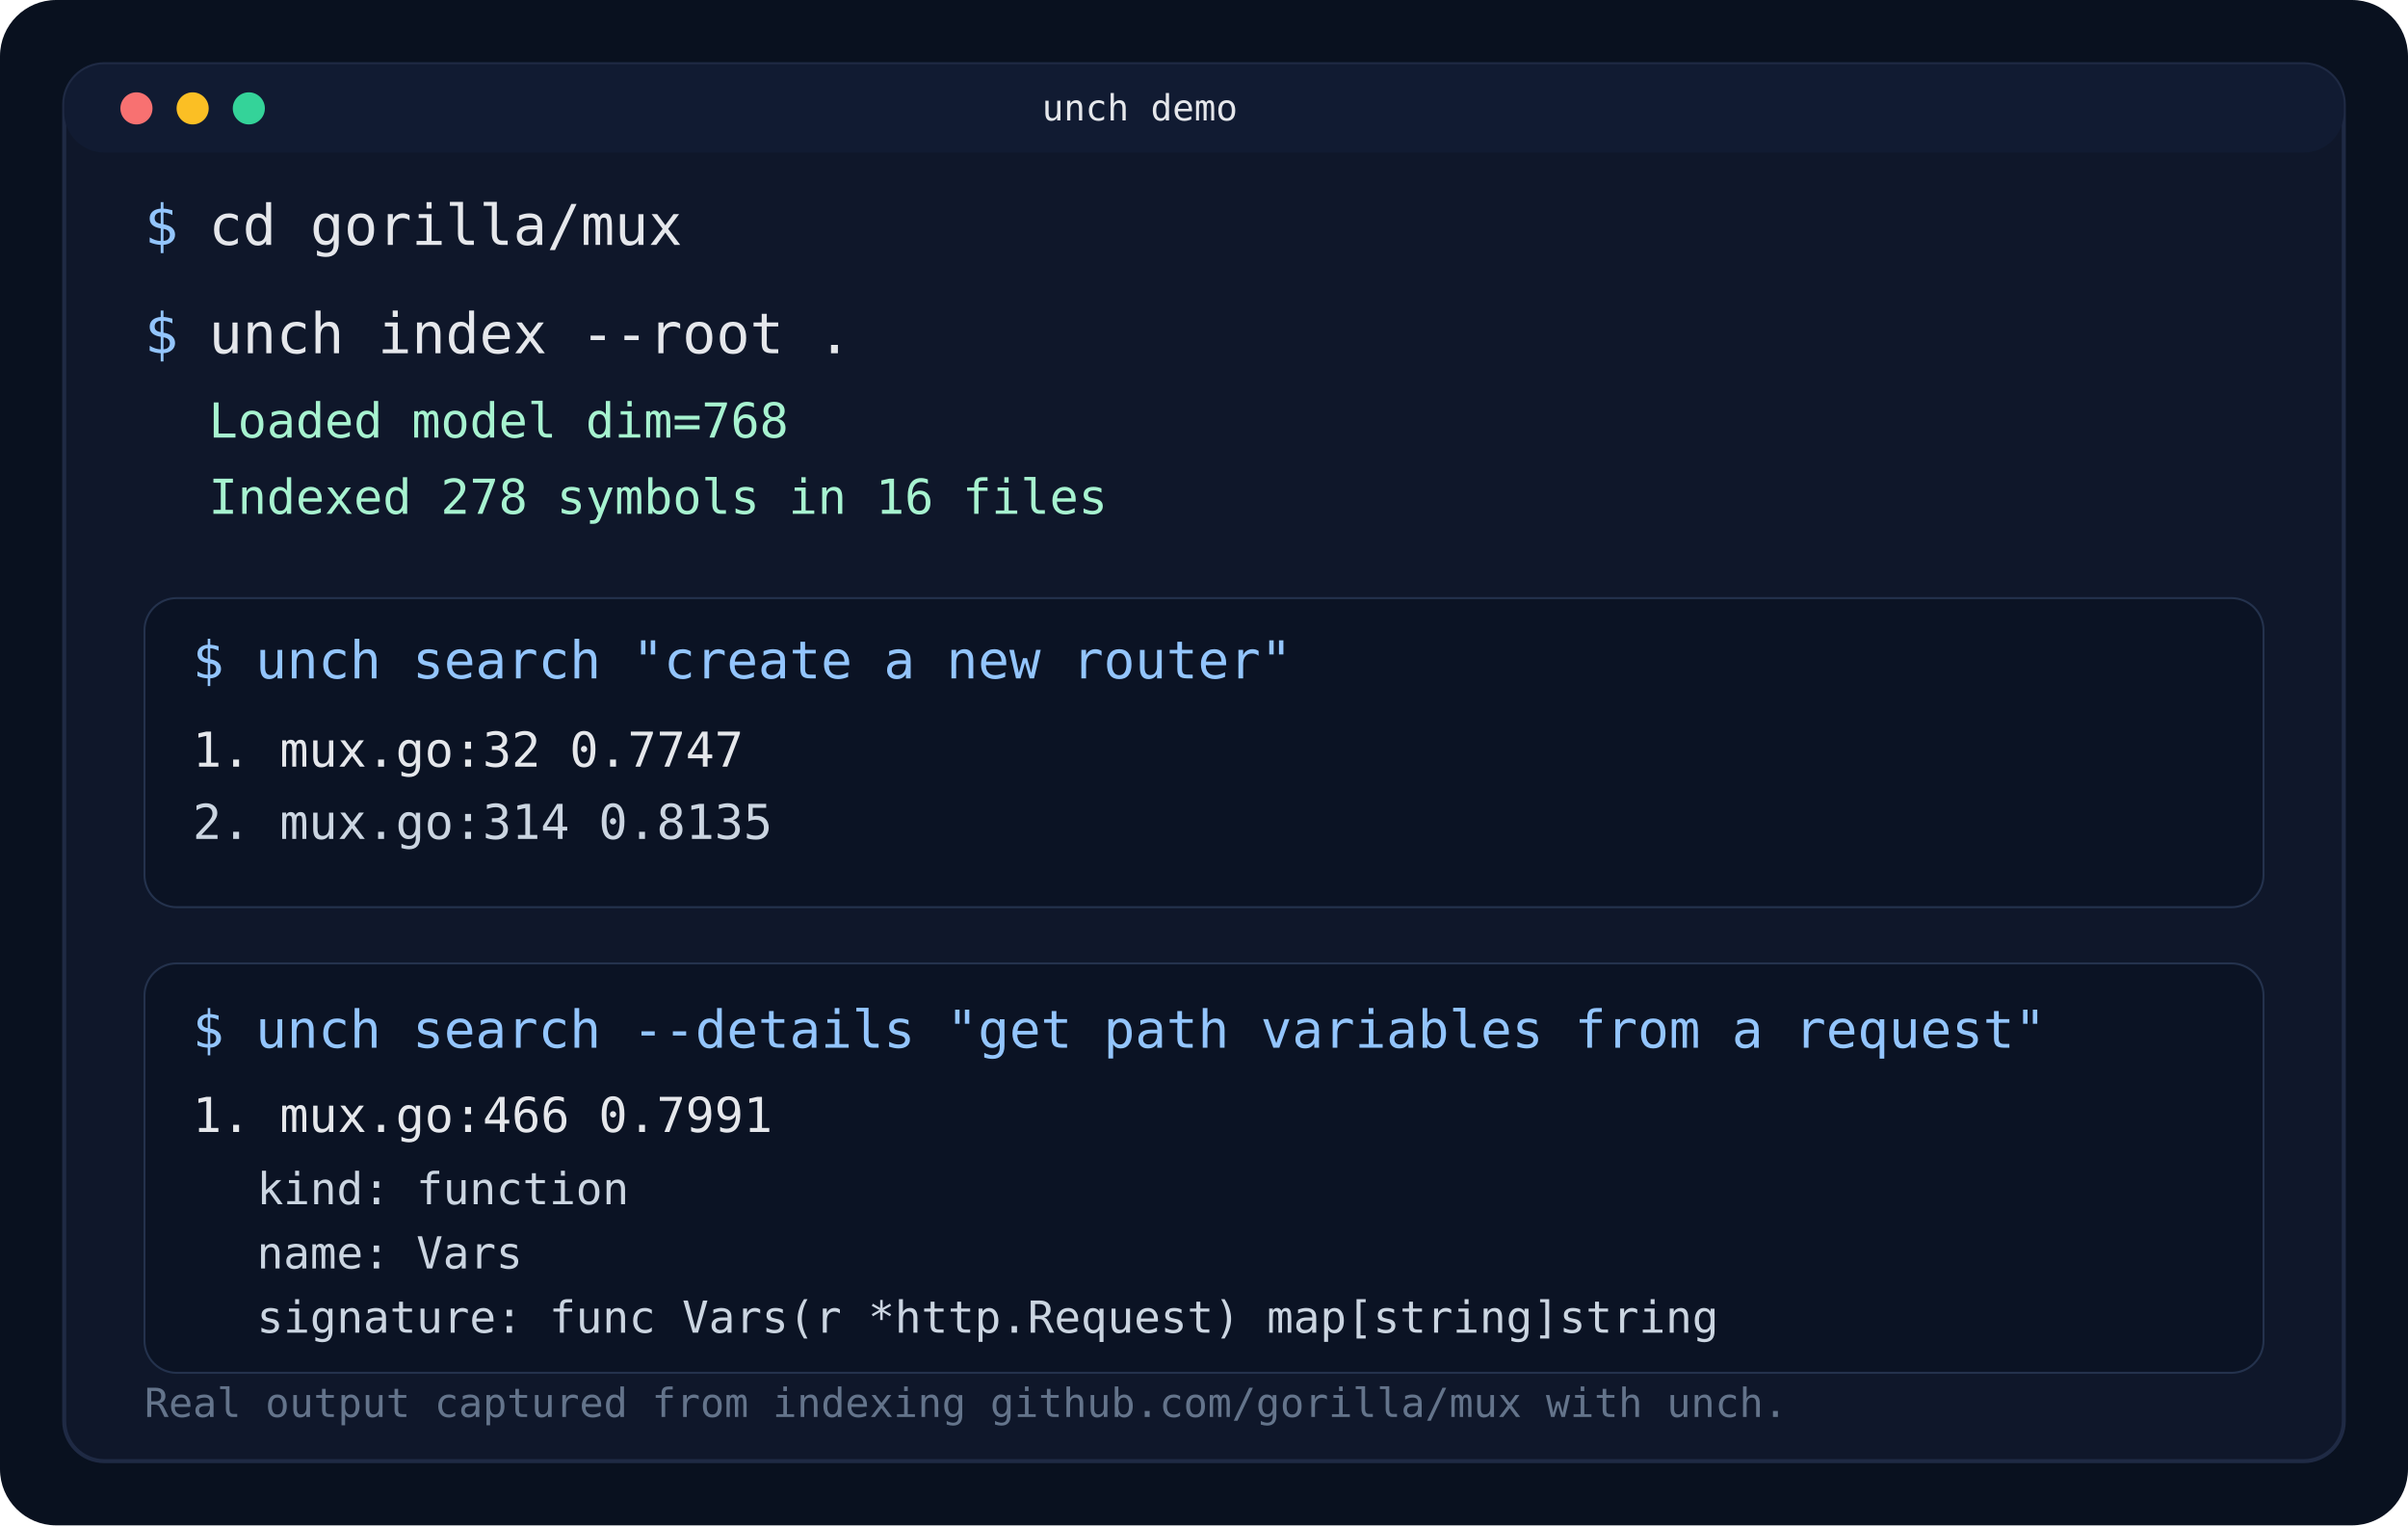
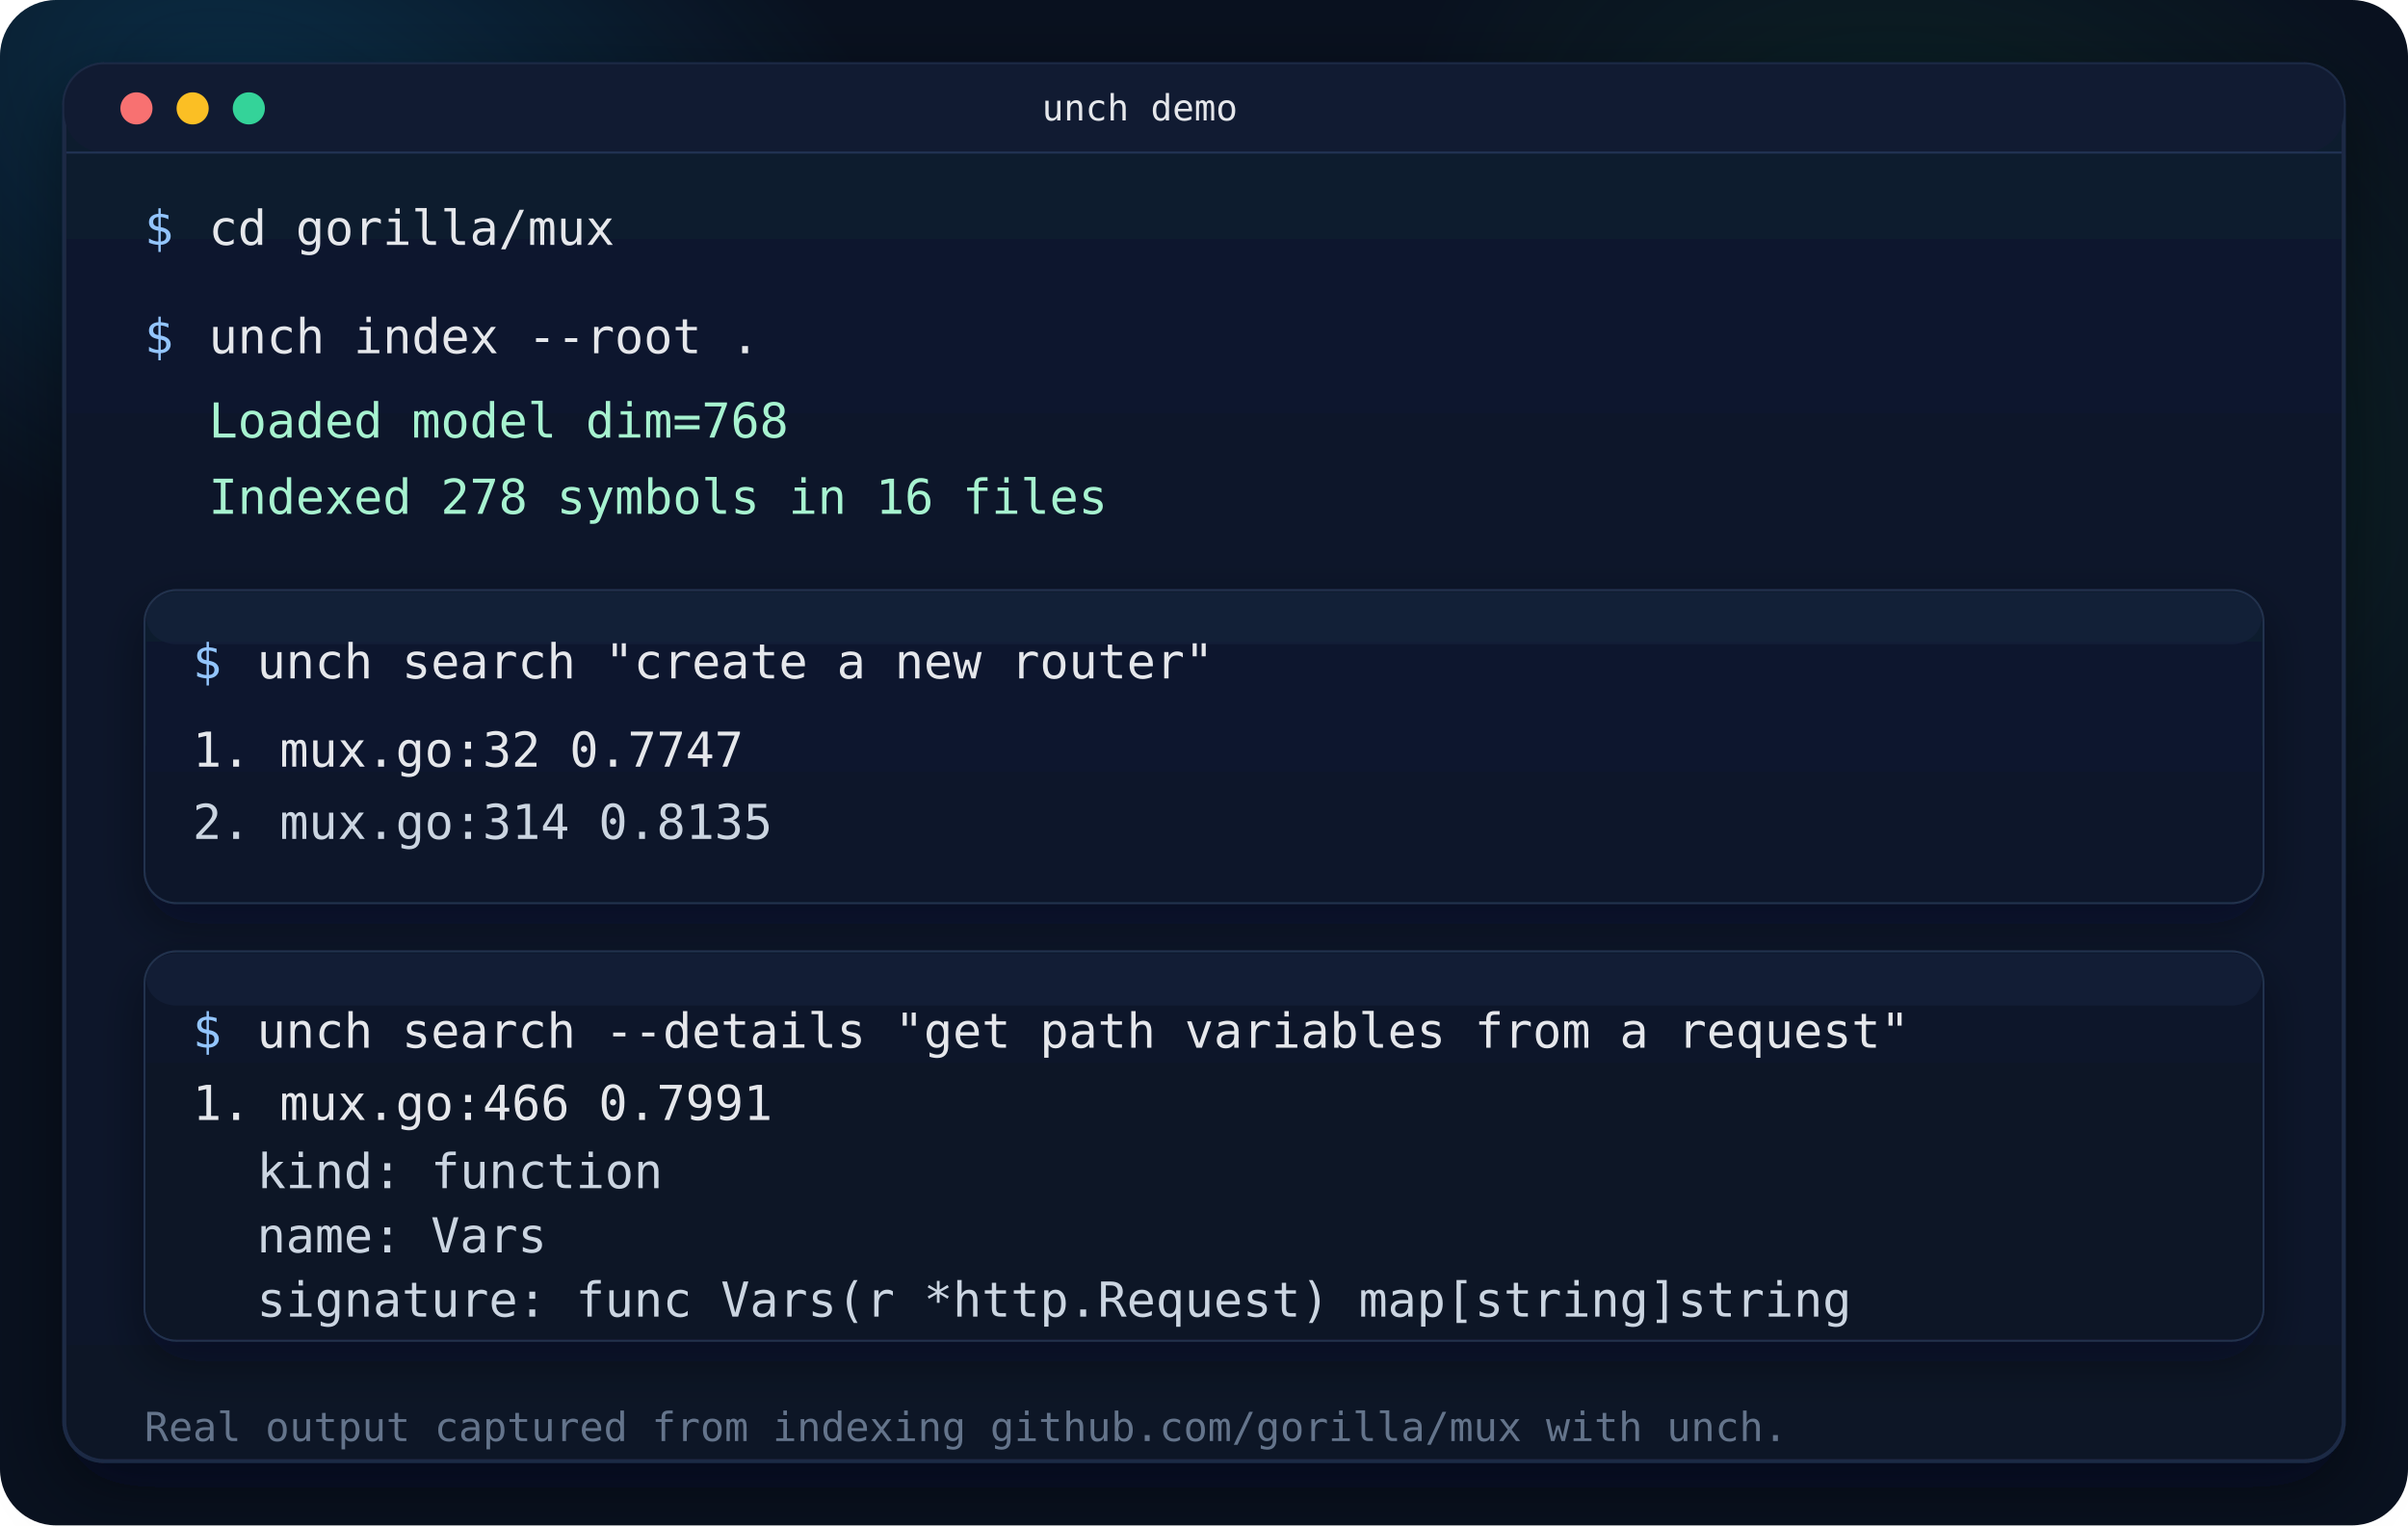
<svg xmlns="http://www.w3.org/2000/svg" width="1200" height="760" viewBox="0 0 1200 760" fill="none">
+   <defs>
+     <radialGradient id="glowA" cx="0" cy="0" r="1" gradientUnits="userSpaceOnUse" gradientTransform="translate(140 70) rotate(26) scale(360 220)">
+       <stop stop-color="#0EA5E9" stop-opacity="0.20" />
+       <stop offset="1" stop-color="#0EA5E9" stop-opacity="0" />
+     </radialGradient>
+     <radialGradient id="glowB" cx="0" cy="0" r="1" gradientUnits="userSpaceOnUse" gradientTransform="translate(1000 180) rotate(38) scale(340 240)">
+       <stop stop-color="#22C55E" stop-opacity="0.14" />
+       <stop offset="1" stop-color="#22C55E" stop-opacity="0" />
+     </radialGradient>
+     <linearGradient id="windowGrad" x1="600" y1="32" x2="600" y2="728" gradientUnits="userSpaceOnUse">
+       <stop stop-color="#101A2E" />
+       <stop offset="1" stop-color="#0D1628" />
+     </linearGradient>
+     <linearGradient id="panelGrad" x1="600" y1="294" x2="600" y2="656" gradientUnits="userSpaceOnUse">
+       <stop stop-color="#101A2F" />
+       <stop offset="1" stop-color="#0A1325" />
+     </linearGradient>
+     <filter id="shadowLg" x="-20%" y="-20%" width="140%" height="160%">
+       <feDropShadow dx="0" dy="12" stdDeviation="18" flood-color="#020617" flood-opacity="0.45" />
+     </filter>
+     <filter id="shadowSm" x="-20%" y="-20%" width="140%" height="180%">
+       <feDropShadow dx="0" dy="10" stdDeviation="12" flood-color="#020617" flood-opacity="0.38" />
+     </filter>
+   </defs>
  <rect width="1200" height="760" rx="28" fill="#09111F" />
-   <rect x="32" y="32" width="1136" height="696" rx="20" fill="#0F172A" stroke="#1F2A44" stroke-width="2" />
+   <rect width="1200" height="760" rx="28" fill="url(#glowA)" />
+   <rect width="1200" height="760" rx="28" fill="url(#glowB)" />
+   <rect x="32" y="32" width="1136" height="696" rx="20" fill="url(#windowGrad)" stroke="#1F2A44" stroke-width="2" filter="url(#shadowLg)" />
  <rect x="32" y="32" width="1136" height="44" rx="20" fill="#111B32" />
+   <line x1="33" y1="76" x2="1167" y2="76" stroke="#223456" />
  <circle cx="68" cy="54" r="8" fill="#F87171" />
  <circle cx="96" cy="54" r="8" fill="#FBBF24" />
  <circle cx="124" cy="54" r="8" fill="#34D399" />
  <text x="568" y="60" text-anchor="middle" fill="#E5E7EB" font-family="SFMono-Regular, Menlo, Consolas, monospace" font-size="18">unch demo</text>
-   <text x="72" y="122" fill="#93C5FD" font-family="SFMono-Regular, Menlo, Consolas, monospace" font-size="28">$</text>
-   <text x="104" y="122" fill="#E5E7EB" font-family="SFMono-Regular, Menlo, Consolas, monospace" font-size="28">cd gorilla/mux</text>
-   <text x="72" y="176" fill="#93C5FD" font-family="SFMono-Regular, Menlo, Consolas, monospace" font-size="28">$</text>
-   <text x="104" y="176" fill="#E5E7EB" font-family="SFMono-Regular, Menlo, Consolas, monospace" font-size="28">unch index --root .</text>
+   <text x="72" y="122" fill="#93C5FD" font-family="SFMono-Regular, Menlo, Consolas, monospace" font-size="24">$</text>
+   <text x="104" y="122" fill="#E5E7EB" font-family="SFMono-Regular, Menlo, Consolas, monospace" font-size="24">cd gorilla/mux</text>
+   <text x="72" y="176" fill="#93C5FD" font-family="SFMono-Regular, Menlo, Consolas, monospace" font-size="24">$</text>
+   <text x="104" y="176" fill="#E5E7EB" font-family="SFMono-Regular, Menlo, Consolas, monospace" font-size="24">unch index --root .</text>
  <text x="104" y="218" fill="#A7F3D0" font-family="SFMono-Regular, Menlo, Consolas, monospace" font-size="24">Loaded model       dim=768</text>
  <text x="104" y="256" fill="#A7F3D0" font-family="SFMono-Regular, Menlo, Consolas, monospace" font-size="24">Indexed 278 symbols in 16 files</text>
-   <rect x="72" y="298" width="1056" height="154" rx="16" fill="#0B1324" stroke="#24324D" />
-   <text x="96" y="338" fill="#93C5FD" font-family="SFMono-Regular, Menlo, Consolas, monospace" font-size="26">$ unch search "create a new router"</text>
+   <rect x="72" y="294" width="1056" height="156" rx="16" fill="url(#panelGrad)" stroke="#24324D" filter="url(#shadowSm)" />
+   <rect x="73" y="295" width="1054" height="26" rx="15" fill="#17243E" fill-opacity="0.55" />
+   <text x="96" y="338" fill="#93C5FD" font-family="SFMono-Regular, Menlo, Consolas, monospace" font-size="24">$</text>
+   <text x="128" y="338" fill="#E5E7EB" font-family="SFMono-Regular, Menlo, Consolas, monospace" font-size="24">unch search "create a new router"</text>
  <text x="96" y="382" fill="#E5E7EB" font-family="SFMono-Regular, Menlo, Consolas, monospace" font-size="24">1. mux.go:32   0.7747</text>
  <text x="96" y="418" fill="#CBD5E1" font-family="SFMono-Regular, Menlo, Consolas, monospace" font-size="24">2. mux.go:314  0.8135</text>
-   <rect x="72" y="480" width="1056" height="204" rx="16" fill="#0B1324" stroke="#24324D" />
-   <text x="96" y="522" fill="#93C5FD" font-family="SFMono-Regular, Menlo, Consolas, monospace" font-size="26">$ unch search --details "get path variables from a request"</text>
-   <text x="96" y="564" fill="#E5E7EB" font-family="SFMono-Regular, Menlo, Consolas, monospace" font-size="24">1. mux.go:466   0.7991</text>
-   <text x="128" y="600" fill="#CBD5E1" font-family="SFMono-Regular, Menlo, Consolas, monospace" font-size="22">kind: function</text>
-   <text x="128" y="632" fill="#CBD5E1" font-family="SFMono-Regular, Menlo, Consolas, monospace" font-size="22">name: Vars</text>
-   <text x="128" y="664" fill="#CBD5E1" font-family="SFMono-Regular, Menlo, Consolas, monospace" font-size="22">signature: func Vars(r *http.Request) map[string]string</text>
-   <text x="72" y="706" fill="#64748B" font-family="SFMono-Regular, Menlo, Consolas, monospace" font-size="20">Real output captured from indexing github.com/gorilla/mux with unch.</text>
+   <rect x="72" y="474" width="1056" height="194" rx="16" fill="url(#panelGrad)" stroke="#24324D" filter="url(#shadowSm)" />
+   <rect x="73" y="475" width="1054" height="26" rx="15" fill="#17243E" fill-opacity="0.55" />
+   <text x="96" y="522" fill="#93C5FD" font-family="SFMono-Regular, Menlo, Consolas, monospace" font-size="24">$</text>
+   <text x="128" y="522" fill="#E5E7EB" font-family="SFMono-Regular, Menlo, Consolas, monospace" font-size="24">unch search --details "get path variables from a request"</text>
+   <text x="96" y="558" fill="#E5E7EB" font-family="SFMono-Regular, Menlo, Consolas, monospace" font-size="24">1. mux.go:466   0.7991</text>
+   <text x="128" y="592" fill="#CBD5E1" font-family="SFMono-Regular, Menlo, Consolas, monospace" font-size="24">kind: function</text>
+   <text x="128" y="624" fill="#CBD5E1" font-family="SFMono-Regular, Menlo, Consolas, monospace" font-size="24">name: Vars</text>
+   <text x="128" y="656" fill="#CBD5E1" font-family="SFMono-Regular, Menlo, Consolas, monospace" font-size="24">signature: func Vars(r *http.Request) map[string]string</text>
+   <text x="72" y="718" fill="#64748B" font-family="SFMono-Regular, Menlo, Consolas, monospace" font-size="20">Real output captured from indexing github.com/gorilla/mux with unch.</text>
</svg>
